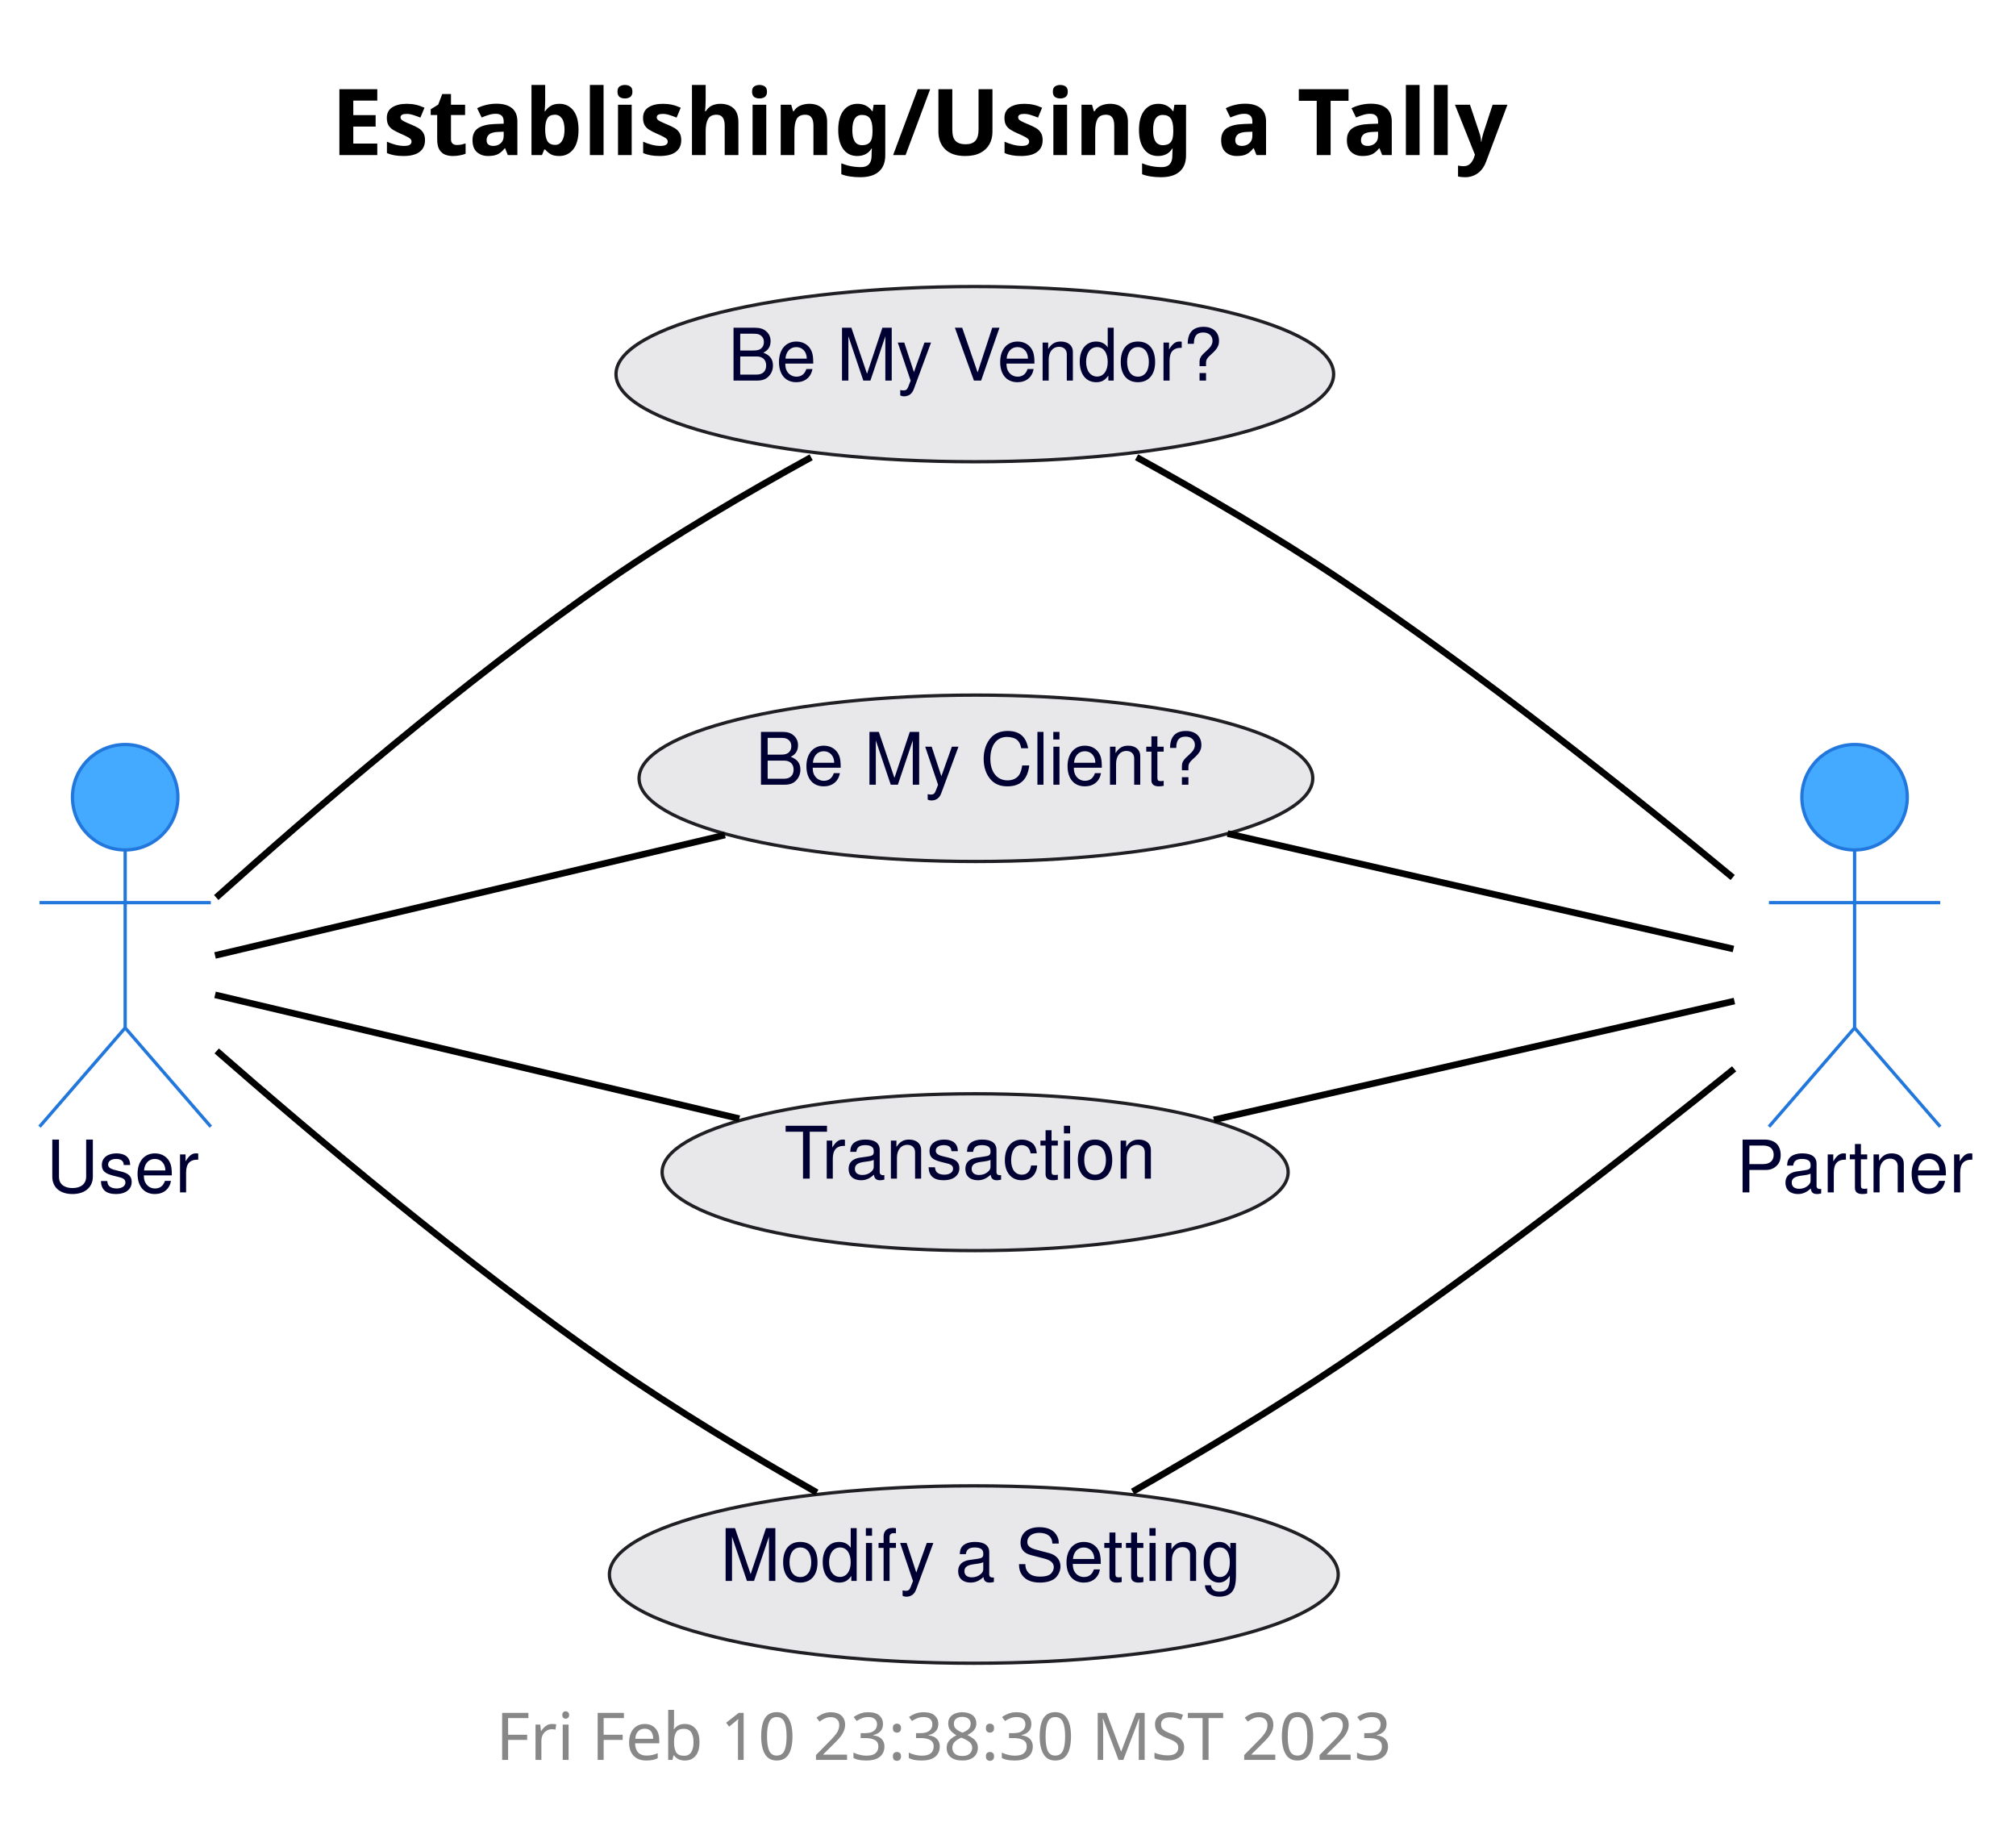
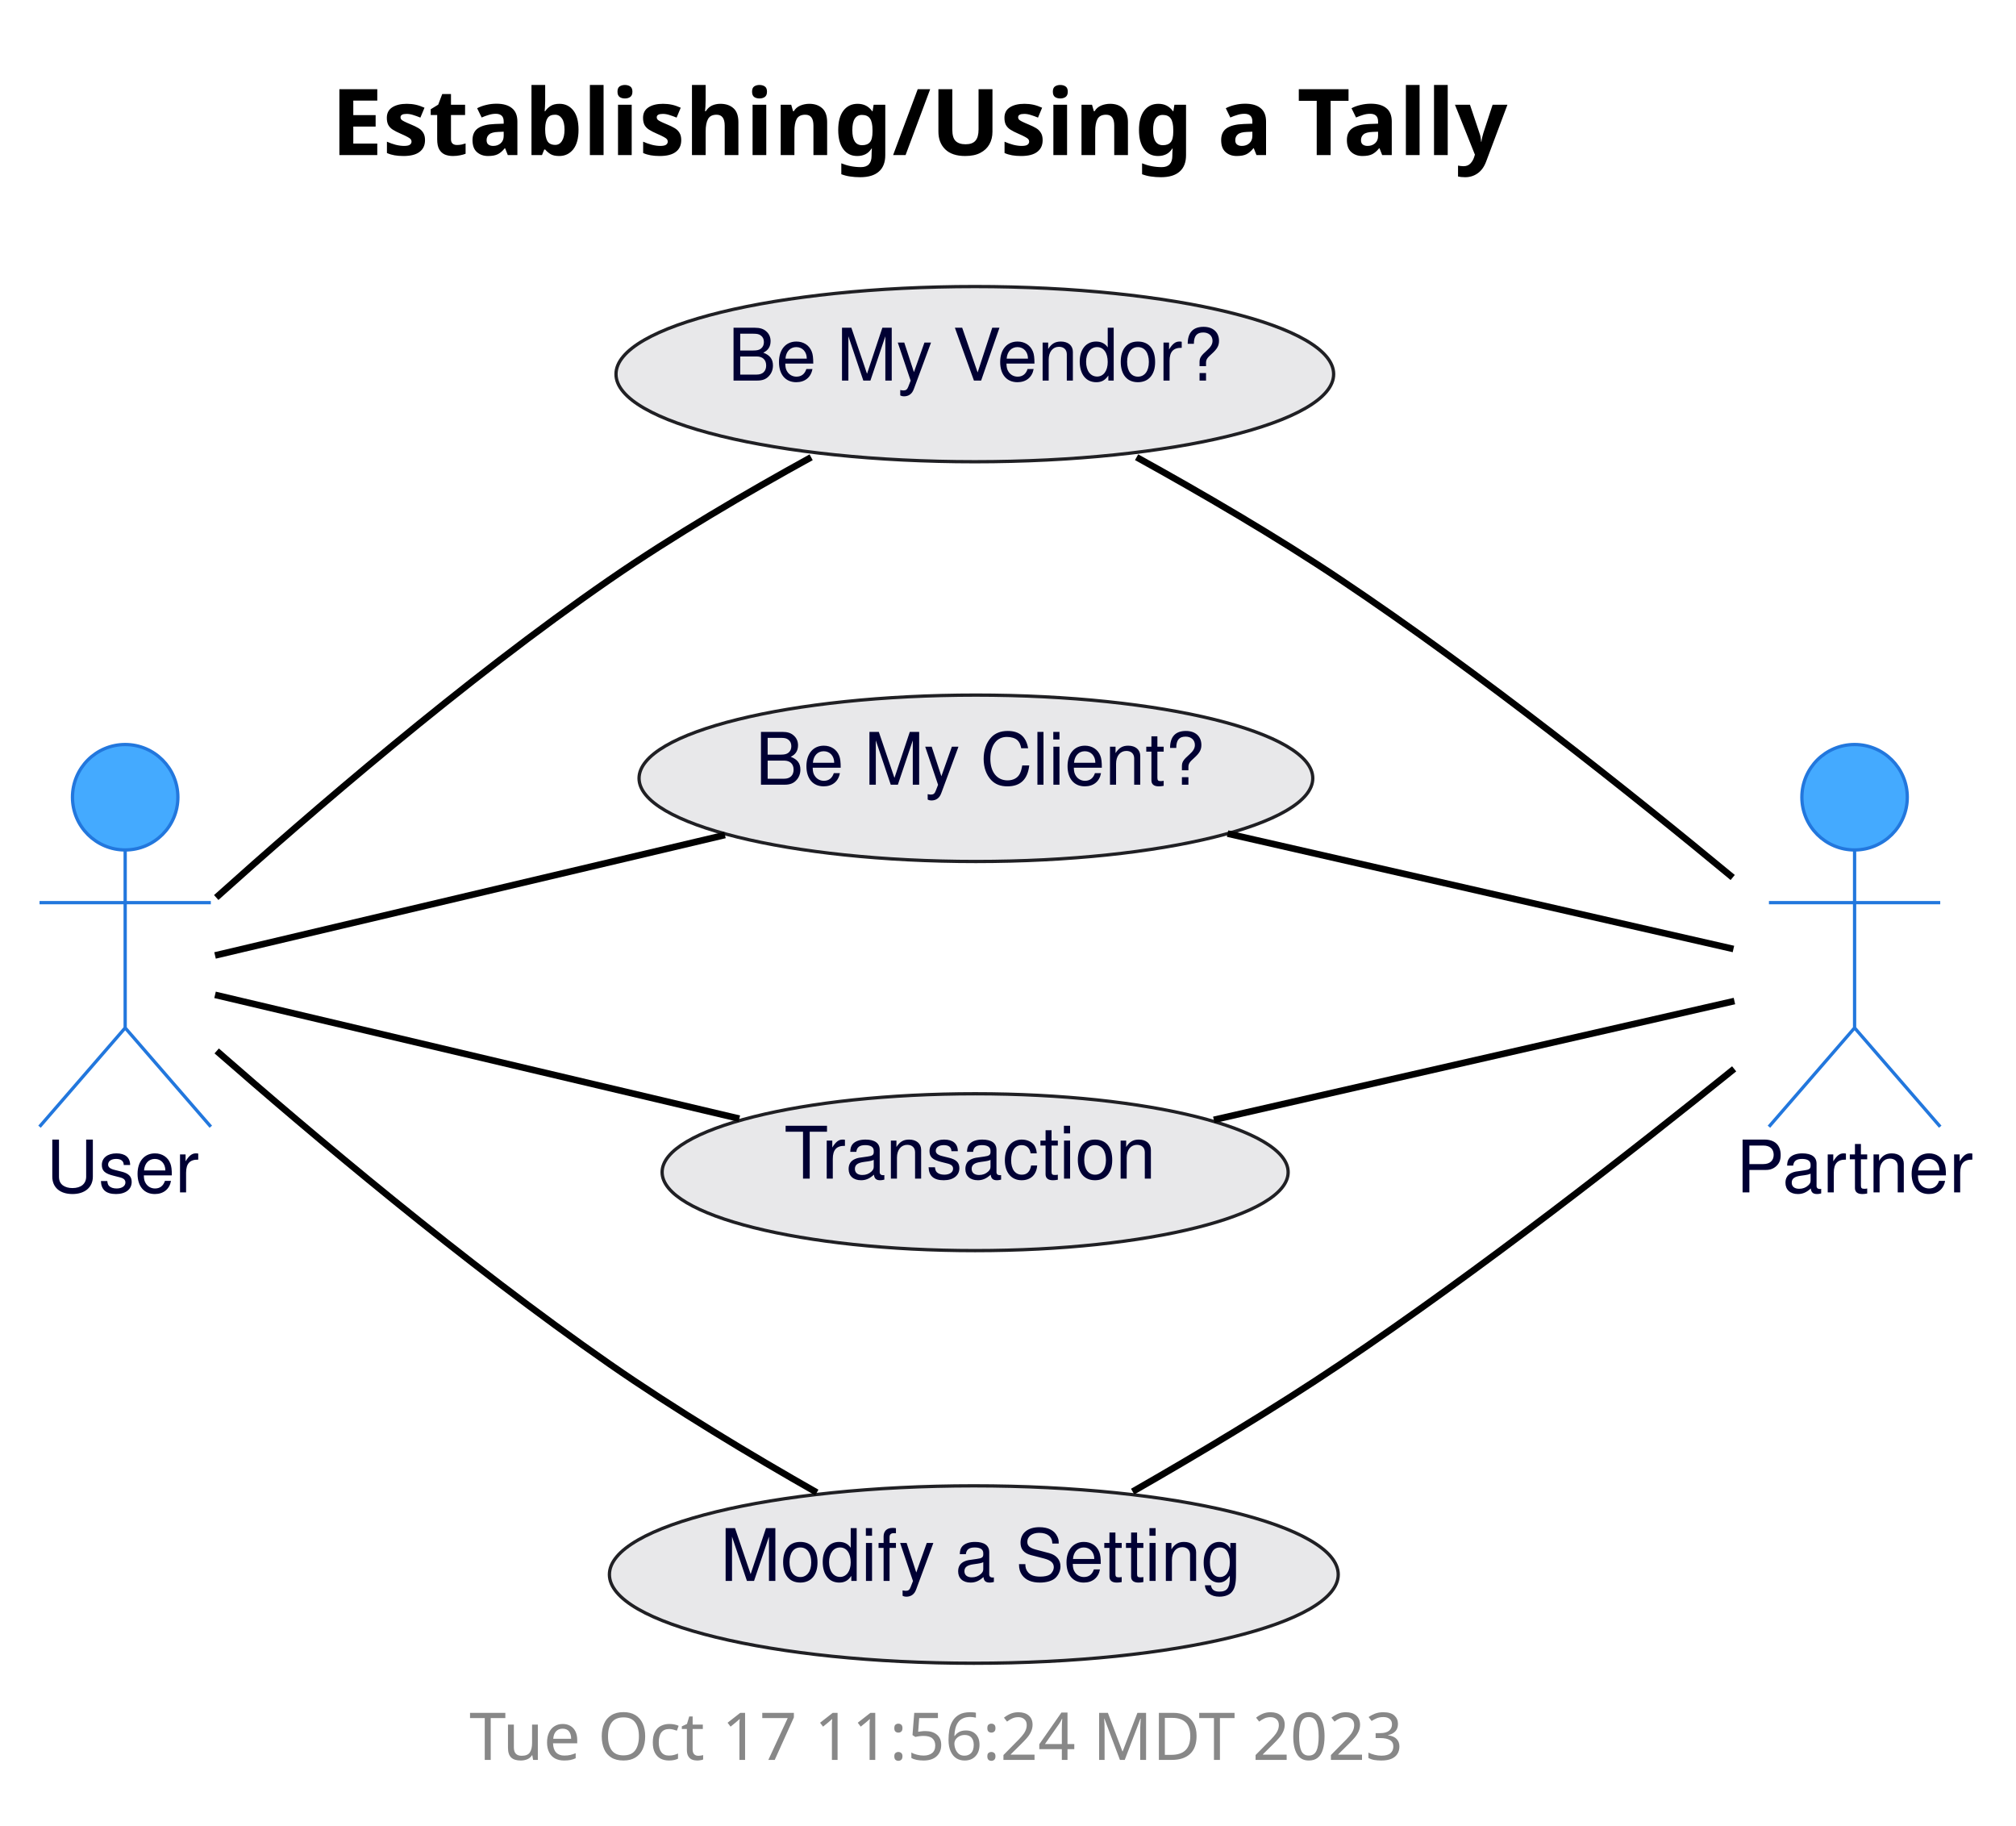
<svg xmlns="http://www.w3.org/2000/svg" contentStyleType="text/css" height="277px" preserveAspectRatio="none" style="width:306px;height:277px;background:#FFFFFF;" version="1.1" viewBox="0 0 306 277" width="306px" zoomAndPan="magnify">
  <defs />
  <g>
    <text fill="#000000" font-family="sans-serif" font-size="14" font-weight="bold" lengthAdjust="spacing" textLength="192" x="50.25" y="23.535">Establishing/Using a Tally</text>
    <g id="elem_user">
      <ellipse cx="19" cy="120.988" fill="#44AAFF" rx="8" ry="8" style="stroke:#2277DD;stroke-width:0.5;" />
      <path d="M19,128.988 L19,155.988 M6,136.988 L32,136.988 M19,155.988 L6,170.988 M19,155.988 L32,170.988 " fill="none" style="stroke:#2277DD;stroke-width:0.5;" />
      <text fill="#000033" font-family="Helvetica" font-size="11" lengthAdjust="spacing" textLength="24" x="7" y="180.958">User</text>
    </g>
    <g id="elem_partner">
      <ellipse cx="281.5" cy="120.988" fill="#44AAFF" rx="8" ry="8" style="stroke:#2277DD;stroke-width:0.5;" />
      <path d="M281.5,128.988 L281.5,155.988 M268.5,136.988 L294.5,136.988 M281.5,155.988 L268.5,170.988 M281.5,155.988 L294.5,170.988 " fill="none" style="stroke:#2277DD;stroke-width:0.5;" />
      <text fill="#000033" font-family="Helvetica" font-size="11" lengthAdjust="spacing" textLength="36" x="263.5" y="180.958">Partner</text>
    </g>
    <g id="elem_offerStock">
      <ellipse cx="147.964" cy="56.781" fill="#E8E8EA" rx="54.464" ry="13.293" style="stroke:#202024;stroke-width:0.5;" />
      <text fill="#000033" font-family="Helvetica" font-size="11" lengthAdjust="spacing" textLength="75" x="110.464" y="57.751">Be My Vendor?</text>
    </g>
    <g id="elem_offerFoil">
      <ellipse cx="148.13" cy="118.114" fill="#E8E8EA" rx="51.13" ry="12.626" style="stroke:#202024;stroke-width:0.5;" />
      <text fill="#000033" font-family="Helvetica" font-size="11" lengthAdjust="spacing" textLength="67" x="114.63" y="119.085">Be My Client?</text>
    </g>
    <g id="elem_newChit">
      <ellipse cx="148.011" cy="177.891" fill="#E8E8EA" rx="47.511" ry="11.902" style="stroke:#202024;stroke-width:0.5;" />
      <text fill="#000033" font-family="Helvetica" font-size="11" lengthAdjust="spacing" textLength="58" x="119.011" y="178.861">Transaction</text>
    </g>
    <g id="elem_modSet">
      <ellipse cx="147.812" cy="238.951" fill="#E8E8EA" rx="55.312" ry="13.462" style="stroke:#202024;stroke-width:0.5;" />
      <text fill="#000033" font-family="Helvetica" font-size="11" lengthAdjust="spacing" textLength="77" x="109.312" y="239.921">Modify a Setting</text>
    </g>
    <g id="link_user_offerStock">
      <path d="M32.82,136.208 C46.9,123.558 70.45,103.208 92.5,87.988 C102.17,81.308 113.39,74.748 123.12,69.398 " fill="none" id="user-offerStock" style="stroke:#000000;stroke-width:1.0;" />
    </g>
    <g id="link_offerStock_partner">
      <path d="M172.52,69.388 C182.29,74.788 193.64,81.388 203.5,87.988 C224.77,102.218 247.74,120.538 263,133.168 " fill="none" id="offerStock-partner" style="stroke:#000000;stroke-width:1.0;" />
    </g>
    <g id="link_user_offerFoil">
      <path d="M32.64,144.998 C50.52,140.778 83.93,132.888 110.04,126.718 " fill="none" id="user-offerFoil" style="stroke:#000000;stroke-width:1.0;" />
    </g>
    <g id="link_offerFoil_partner">
      <path d="M186.33,126.508 C211.54,132.258 243.65,139.578 263.11,144.018 " fill="none" id="offerFoil-partner" style="stroke:#000000;stroke-width:1.0;" />
    </g>
    <g id="link_user_newChit">
      <path d="M32.64,150.978 C51.02,155.318 85.82,163.538 112.22,169.768 " fill="none" id="user-newChit" style="stroke:#000000;stroke-width:1.0;" />
    </g>
    <g id="link_newChit_partner">
      <path d="M184.24,169.948 C209.8,164.118 243.27,156.478 263.26,151.918 " fill="none" id="newChit-partner" style="stroke:#000000;stroke-width:1.0;" />
    </g>
    <g id="link_user_modSet">
      <path d="M32.89,159.488 C47.03,171.868 70.64,191.808 92.5,206.988 C102.5,213.938 114.08,220.878 123.98,226.508 " fill="none" id="user-modSet" style="stroke:#000000;stroke-width:1.0;" />
    </g>
    <g id="link_modSet_partner">
      <path d="M171.92,226.368 C181.81,220.708 193.4,213.788 203.5,206.988 C224.74,192.698 247.9,174.578 263.22,162.208 " fill="none" id="modSet-partner" style="stroke:#000000;stroke-width:1.0;" />
    </g>
-     <text fill="#888888" font-family="sans-serif" font-size="10" lengthAdjust="spacing" textLength="142" x="75.25" y="267.081">Fri Feb 10 23:38:30 MST 2023</text>
+     <text fill="#888888" font-family="sans-serif" font-size="10" lengthAdjust="spacing" textLength="150" x="71.25" y="267.081">Tue Oct 17 11:56:24 MDT 2023</text>
  </g>
</svg>
